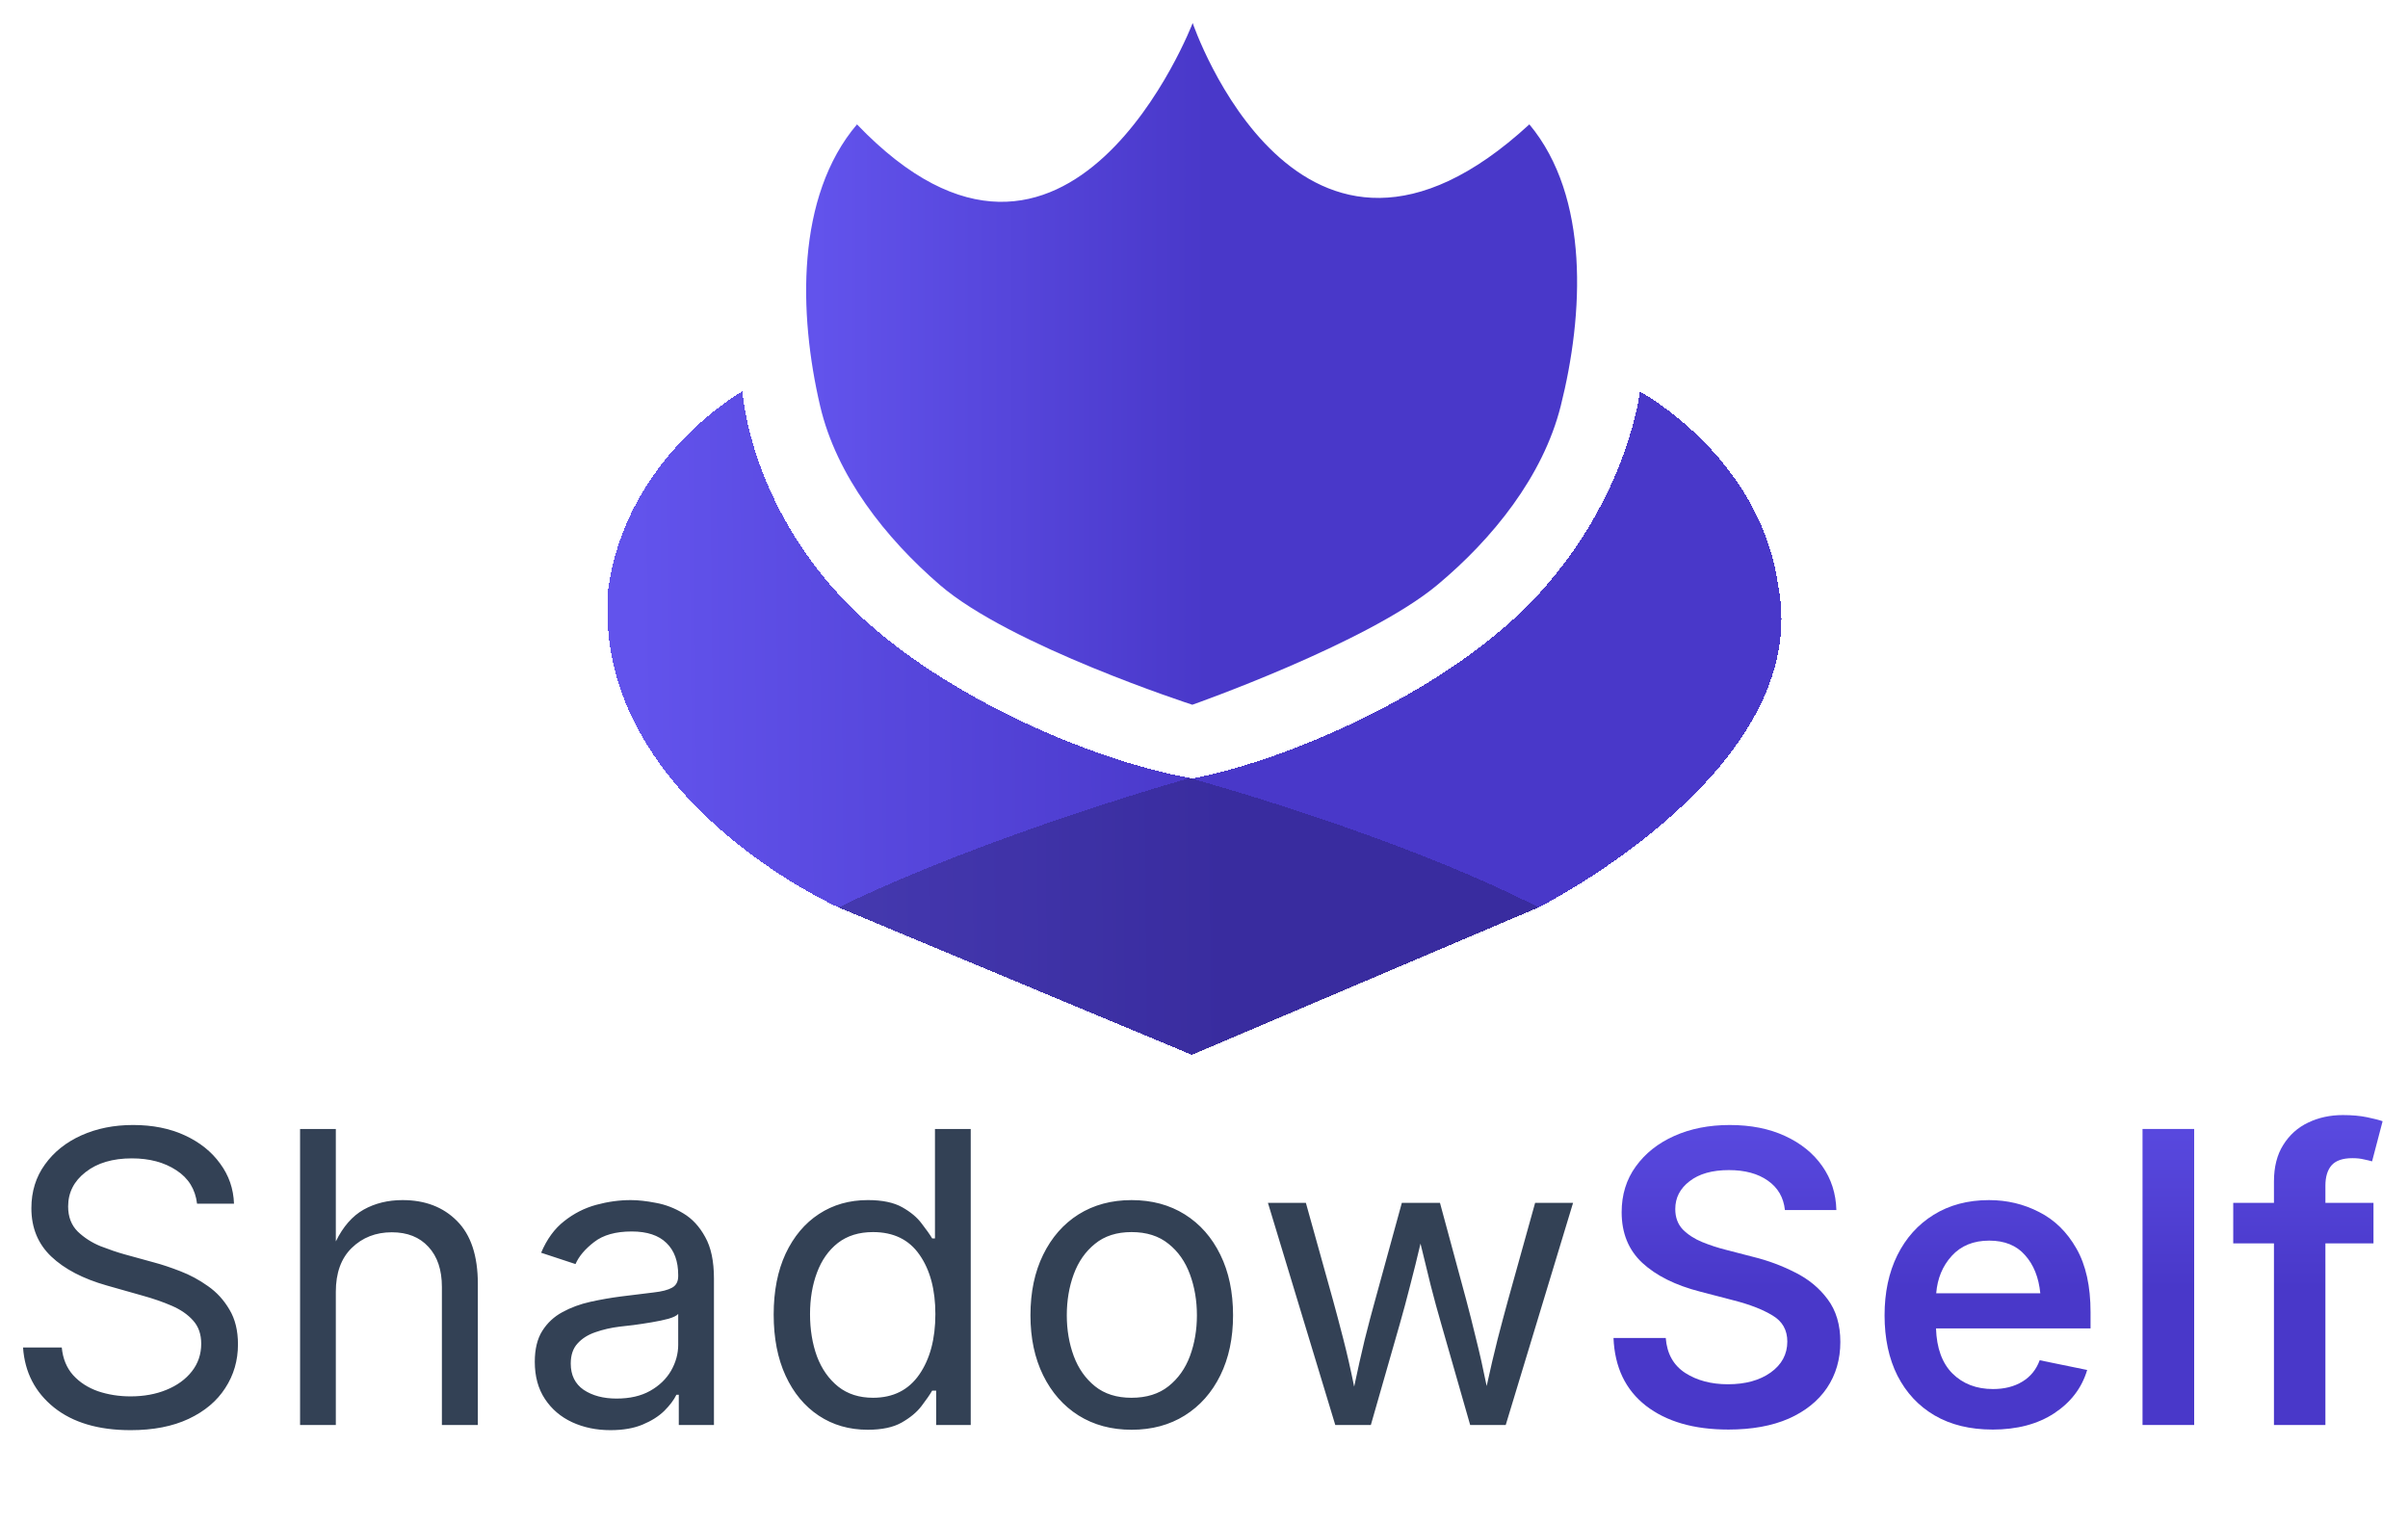
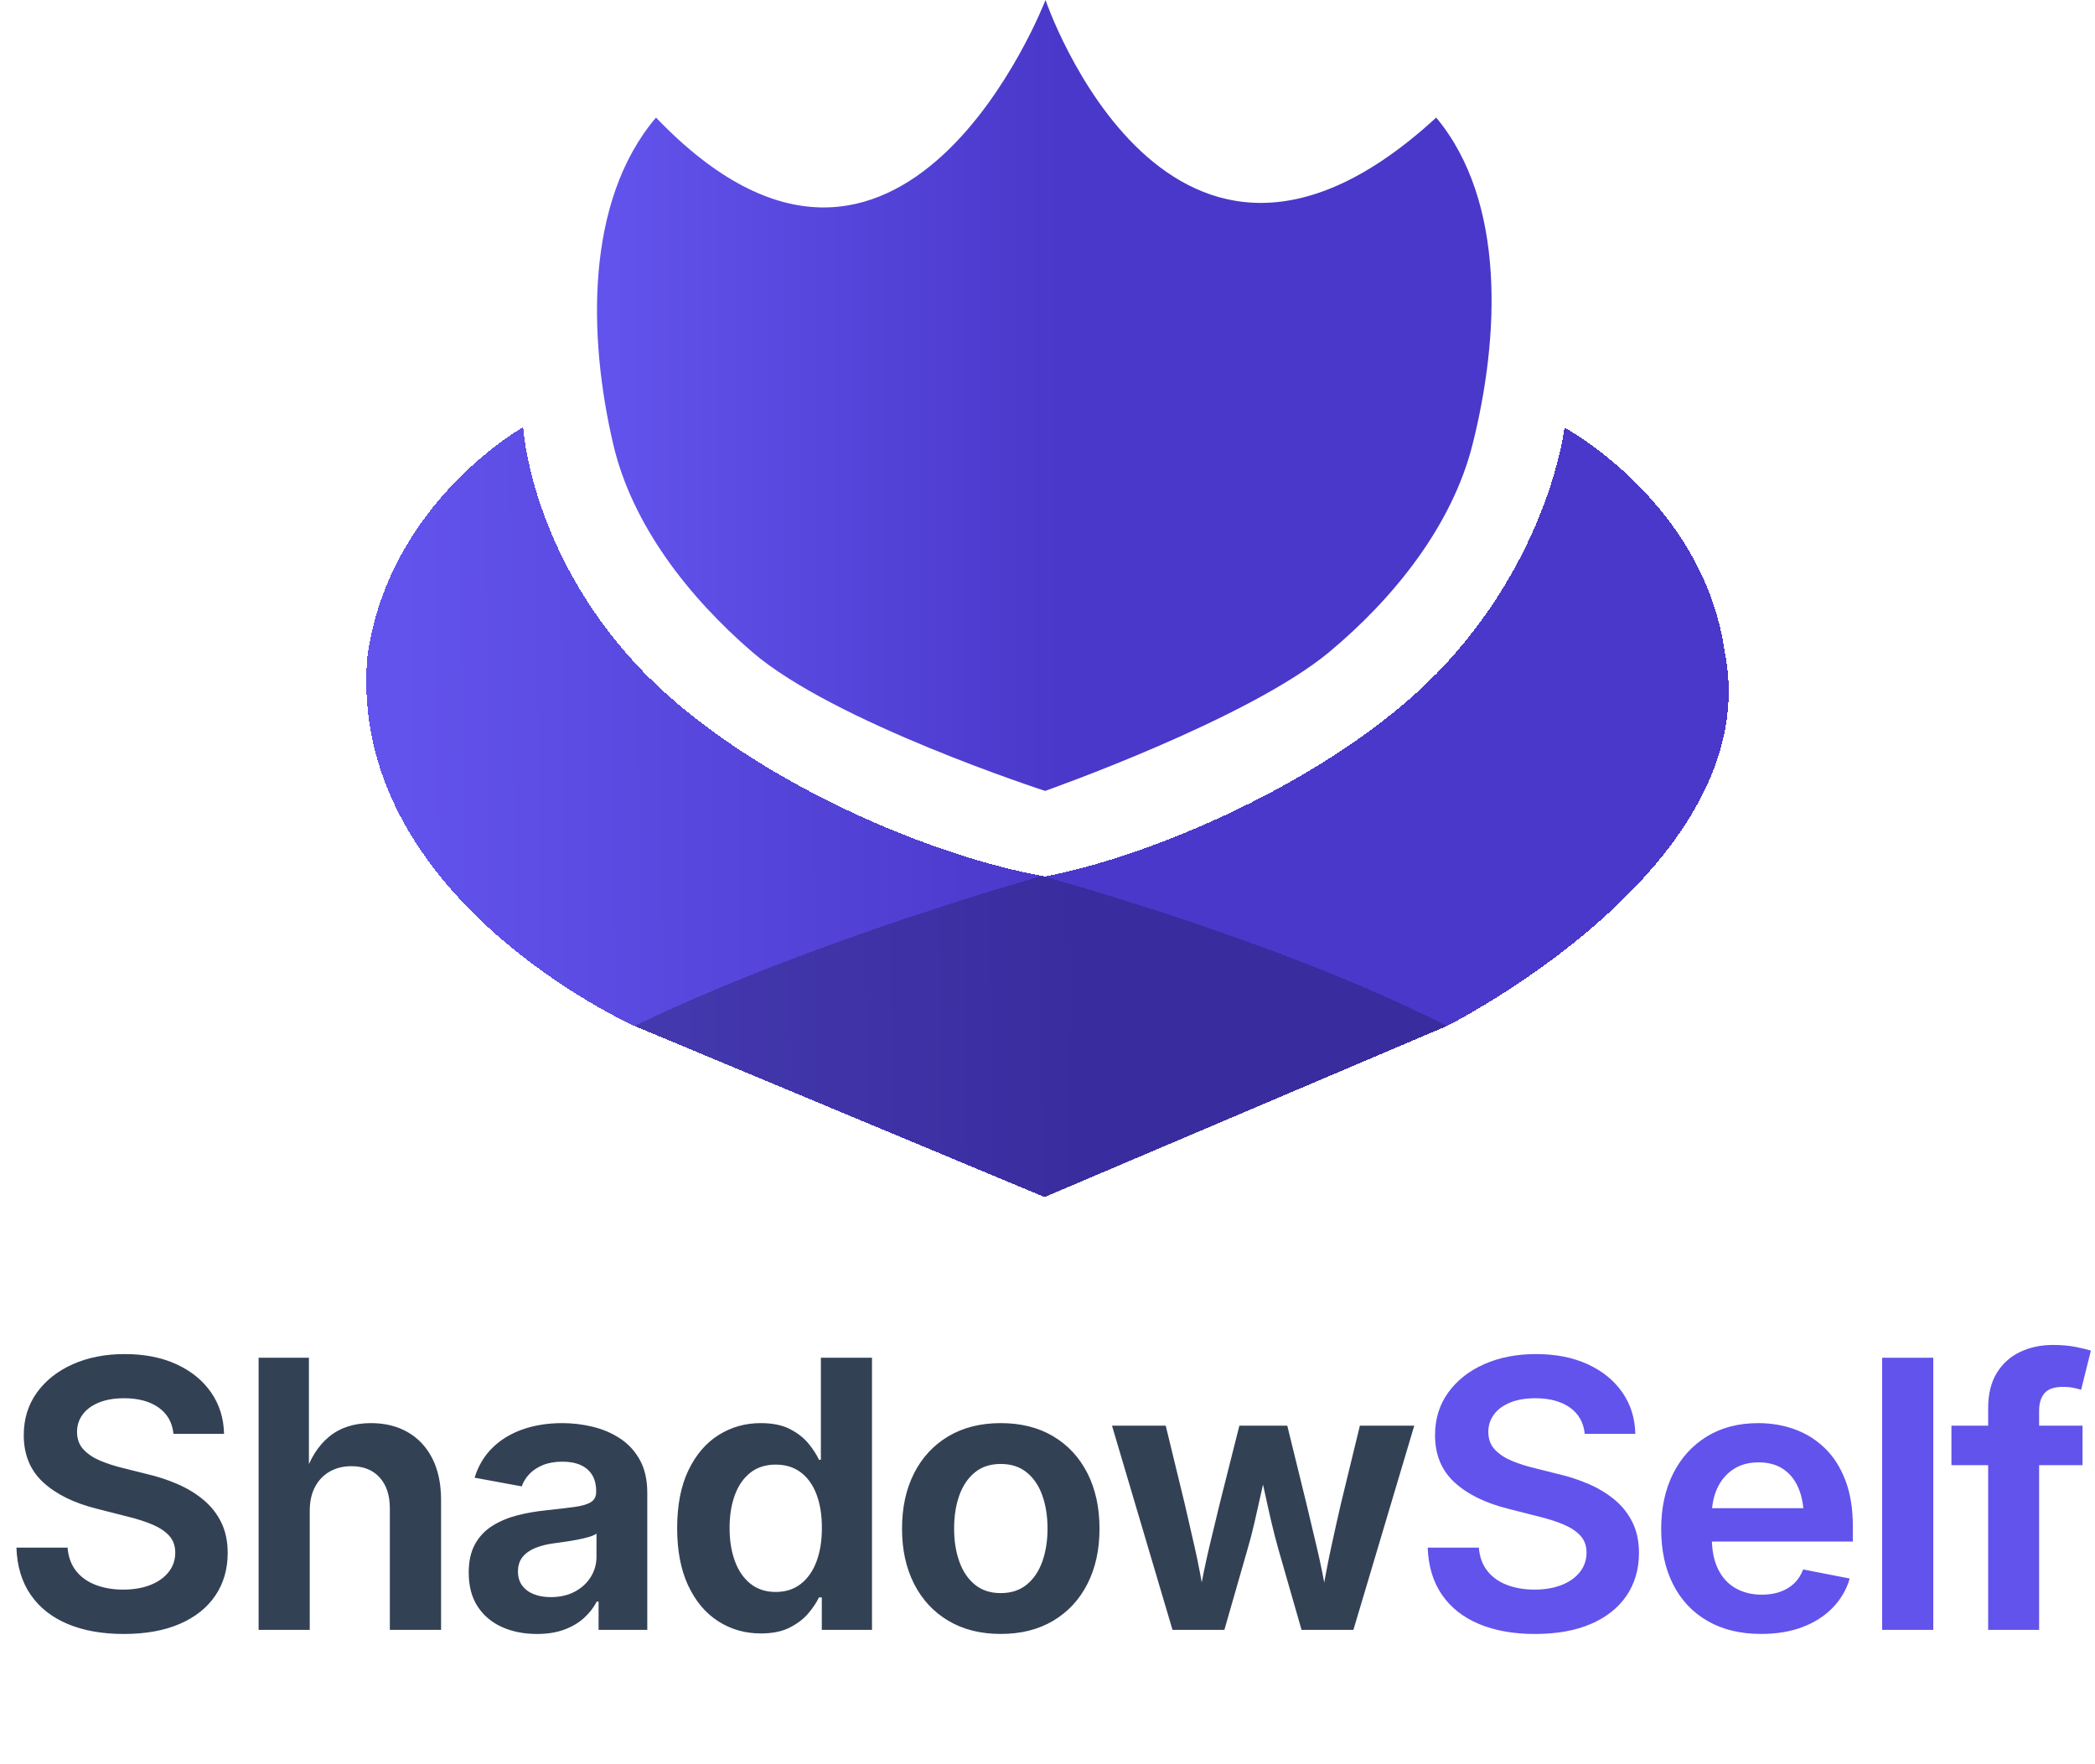
- <svg xmlns="http://www.w3.org/2000/svg" viewBox="2063.3 -1184.579 313.719 198.62">
-   <defs>
-     <linearGradient id="A" gradientUnits="userSpaceOnUse" x1="2176.357" y1="-1161.637" x2="2176.357" y2="-1075.2" />
-     <linearGradient id="B" gradientUnits="userSpaceOnUse">
-       <stop offset="0" stop-color="#6253ec" />
-       <stop offset=".522" stop-color="#4938c9" />
-       <stop offset="1" stop-color="#4938c9" />
-     </linearGradient>
-     <linearGradient id="C" x1="2127.114" y1="-1161.637" x2="2224.575" y2="-1161.637" href="#B" />
-     <linearGradient id="D" x1="2176.357" y1="-1161.637" x2="2176.357" y2="-1075.2" gradientTransform="matrix(-0.009396, -0.999956, 1.679354, 0.00001, 4075.028, 1055.472)" href="#B" />
-     <linearGradient id="E" x1="2218.907" y1="-1050.224" x2="2218.907" y2="-986.279" href="#B" />
-     <linearGradient id="F" x1="2175.6" y1="-1111.246" x2="2175.6" y2="-1075.2" gradientUnits="userSpaceOnUse">
-       <stop offset=".103" stop-color="#15113f" />
-     </linearGradient>
-   </defs>
-   <g transform="translate(42.55 28.021)" stroke-width="0">
-     <path d="M2132.4-1196.4c-7.982 9.403-7.61 24.679-4.8 36.689 2.13 9.104 8.521 17.203 15.6 23.311 9.186 7.927 32.889 15.6 32.889 15.6s22.816-8.02 31.911-15.6c7.2-6 13.774-14.143 16.079-23.291 3.008-11.939 3.801-27.25-4.079-36.709-30 27.6-43.865-13.2-43.865-13.2s-16.135 42-43.735 13.2z" stroke="#000" fill="url(#C)" />
-     <path d="M 2117.484 -1161.637 C 2117.484 -1161.637 2102.4 -1153.2 2100 -1135.929 C 2097.6 -1108.8 2130 -1094.4 2130 -1094.4 L 2176.019 -1075.2 L 2221.2 -1094.4 C 2221.2 -1094.4 2257.2 -1112.4 2252.4 -1136.4 C 2250 -1153.2 2234.4 -1161.6 2234.4 -1161.6 C 2234.4 -1161.6 2232.897 -1148.026 2221.2 -1135.2 C 2209.93 -1122.841 2188.8 -1113.6 2176.089 -1111.2 C 2162.4 -1113.6 2141.334 -1122.826 2130 -1135.2 C 2118.239 -1148.042 2117.484 -1161.637 2117.484 -1161.637 Z" shape-rendering="crispedges" stroke="url(#A)" fill="url(#D)" />
-     <path d="M2175.743-1111.246s-26.036 7.267-45.743 16.846l46.089 19.2 45.111-19.2c-18.686-9.579-45.457-16.846-45.457-16.846z" stroke="#000" shape-rendering="crispedges" fill-opacity=".3" fill="url(#F)" />
-   </g>
-   <path d="M2080.302-998.287q-6.263 0-9.963-2.95-3.701-2.976-4.037-7.815h5.046q.207 2.174 1.475 3.597 1.268 1.397 3.235 2.096 1.993.673 4.244.673 2.614 0 4.684-.854 2.096-.854 3.313-2.407 1.216-1.553 1.216-3.597 0-1.863-1.061-3.028-1.035-1.165-2.769-1.915-1.734-.75-3.804-1.32l-4.658-1.32q-4.658-1.32-7.246-3.778-2.588-2.458-2.588-6.289 0-3.261 1.76-5.693 1.76-2.458 4.762-3.804 3.002-1.346 6.729-1.346 3.804 0 6.729 1.346 2.924 1.346 4.606 3.675 1.708 2.303 1.811 5.228h-4.814q-.336-2.821-2.691-4.348-2.355-1.553-5.797-1.553-3.752 0-6.03 1.786-2.277 1.76-2.277 4.477 0 2.018 1.242 3.261 1.268 1.216 2.976 1.915 1.734.673 3.131 1.061l3.856 1.061q1.553.414 3.416 1.139 1.889.725 3.597 1.941 1.708 1.191 2.795 3.054 1.113 1.837 1.113 4.529 0 3.157-1.656 5.693-1.63 2.536-4.762 4.011-3.131 1.475-7.582 1.475zm26.75-18.012v17.339h-4.658v-38.56h4.658v14.648q1.423-2.899 3.623-4.141 2.226-1.242 5.072-1.242 4.399 0 7.091 2.717 2.717 2.717 2.717 8.204v18.374h-4.684v-17.986q0-3.338-1.76-5.227-1.734-1.889-4.762-1.889-3.131 0-5.228 2.044-2.07 2.019-2.07 5.719zm35.781 18.012q-2.743 0-4.995-1.035-2.226-1.035-3.545-3.028-1.32-1.993-1.32-4.839 0-2.484.983-4.037.983-1.553 2.614-2.433 1.656-.906 3.649-1.346 1.993-.44 4.011-.699 2.588-.336 4.218-.518 1.63-.181 2.407-.621.802-.44.802-1.501v-.155q0-2.691-1.527-4.167-1.527-1.501-4.529-1.501-3.131 0-4.891 1.372-1.76 1.346-2.433 2.873l-4.477-1.475q1.113-2.64 3.002-4.115 1.889-1.501 4.166-2.122 2.277-.621 4.503-.621 1.449 0 3.287.362 1.863.336 3.571 1.371 1.734 1.035 2.847 3.08 1.139 2.019 1.139 5.409v19.073h-4.581v-3.934h-.311q-.492 1.009-1.579 2.096-1.087 1.061-2.821 1.786-1.734.725-4.192.725zm.802-4.115q2.588 0 4.374-1.009 1.786-1.009 2.717-2.614.932-1.63.932-3.39v-4.011q-.285.336-1.242.621-.957.259-2.2.466-1.216.207-2.381.362-1.139.129-1.811.207-1.682.207-3.157.725-1.449.492-2.329 1.475-.88.957-.88 2.614 0 2.251 1.682 3.416 1.708 1.139 4.296 1.139zm32.702 4.063q-3.597 0-6.366-1.837-2.769-1.837-4.322-5.202-1.553-3.364-1.553-7.971 0-4.581 1.553-7.919 1.579-3.364 4.348-5.176 2.769-1.812 6.366-1.812 2.821 0 4.477.932 1.656.932 2.536 2.122.906 1.165 1.372 1.941h.362v-14.259h4.658v38.56h-4.503v-4.477h-.518q-.466.802-1.398 2.019-.906 1.19-2.588 2.148-1.656.932-4.425.932zm.699-4.166q3.934 0 6.03-3.028 2.096-3.028 2.096-7.867 0-4.788-2.07-7.738-2.044-2.95-6.056-2.95-2.743 0-4.581 1.423-1.811 1.423-2.717 3.856-.906 2.407-.906 5.409 0 3.028.906 5.512.932 2.458 2.769 3.933 1.837 1.449 4.529 1.449zm33.685 4.166q-3.934 0-6.91-1.863-2.95-1.863-4.606-5.227-1.656-3.364-1.656-7.816 0-4.529 1.656-7.893 1.656-3.39 4.606-5.253 2.976-1.863 6.91-1.863 3.959 0 6.936 1.863 2.976 1.863 4.632 5.254 1.656 3.364 1.656 7.893 0 4.451-1.656 7.816-1.656 3.364-4.632 5.227-2.976 1.863-6.936 1.863zm0-4.166q2.924 0 4.814-1.501 1.889-1.501 2.795-3.934.906-2.458.906-5.305 0-2.872-.906-5.331-.906-2.484-2.795-3.985-1.889-1.527-4.814-1.527-2.898 0-4.762 1.527-1.863 1.501-2.769 3.96-.906 2.458-.906 5.357 0 2.847.906 5.305.906 2.433 2.769 3.934 1.863 1.501 4.762 1.501zm26.542 3.545l-8.773-28.933h4.943l3.52 12.629q.621 2.251 1.346 5.072.725 2.795 1.423 6.237.699-3.312 1.372-6.107.699-2.795 1.372-5.202l3.468-12.629h4.969l3.416 12.629q.621 2.329 1.294 5.124.699 2.769 1.372 6.107.725-3.312 1.423-6.082.725-2.795 1.372-5.15l3.519-12.629h4.943l-8.773 28.933h-4.632l-3.752-13.095q-.725-2.484-1.398-5.124-.647-2.64-1.32-5.409-.647 2.769-1.346 5.435-.673 2.665-1.372 5.098l-3.752 13.095z" fill="#334155" />
-   <g fill="url(#E)">
-     <path d="M2288.469-998.365q-6.729 0-10.74-3.105-3.985-3.105-4.218-8.825h6.806q.233 3.054 2.536 4.555 2.303 1.475 5.564 1.475 3.416 0 5.564-1.527 2.174-1.553 2.174-4.037 0-2.251-1.915-3.39-1.915-1.165-5.046-1.967l-4.374-1.139q-4.839-1.242-7.557-3.752-2.691-2.51-2.691-6.599 0-3.416 1.837-5.952 1.837-2.562 5.021-3.985 3.183-1.423 7.22-1.423 4.115 0 7.194 1.423 3.106 1.423 4.865 3.934 1.76 2.51 1.837 5.719h-6.703q-.259-2.458-2.226-3.83-1.941-1.372-5.072-1.372-3.261 0-5.124 1.449-1.863 1.423-1.863 3.623 0 1.63.983 2.666 1.009 1.009 2.51 1.63 1.527.621 3.08 1.009l3.597.932q2.847.699 5.435 2.019 2.614 1.294 4.244 3.494 1.656 2.2 1.656 5.564 0 3.39-1.734 5.978-1.734 2.562-4.995 4.011-3.261 1.423-7.867 1.423z" />
-     <path d="M2322.878-998.365q-4.374 0-7.531-1.837-3.131-1.837-4.839-5.176-1.682-3.338-1.682-7.867 0-4.451 1.656-7.815 1.682-3.39 4.736-5.279 3.08-1.915 7.22-1.915 3.52 0 6.521 1.553 3.028 1.527 4.865 4.762 1.837 3.209 1.837 8.281v2.122h-20.134q.129 3.856 2.148 5.875 2.044 2.019 5.279 2.019 2.226 0 3.804-.957 1.604-.957 2.277-2.795l6.185 1.268q-1.035 3.494-4.296 5.642-3.235 2.122-8.048 2.122zm-7.324-17.753h13.561q-.311-3.106-1.993-4.969-1.656-1.889-4.658-1.889-3.08 0-4.891 1.993-1.786 1.967-2.019 4.865z" />
-     <path d="M2349.162-1037.52v38.56h-6.729v-38.56z" />
-     <path d="M2372.521-1027.893v5.279h-6.263v23.653h-6.703v-23.653h-5.305v-5.279h5.305v-2.769q0-2.872 1.216-4.788 1.216-1.941 3.235-2.898 2.044-.983 4.529-.983 1.786 0 3.157.285 1.372.285 2.019.517l-1.372 5.228q-.44-.129-1.087-.259-.621-.155-1.475-.155-1.889 0-2.717.932-.802.932-.802 2.64v2.252z" />
+ <svg xmlns="http://www.w3.org/2000/svg" xmlns:xlink="http://www.w3.org/1999/xlink" viewBox="0 0 235.224 198">
+   <svg x="41.128" y="0" width="152.968" height="134.4" viewBox="2142.423 -1181.58 152.968 134.4">
+     <defs>
+       <linearGradient id="gradient-0-0" gradientUnits="userSpaceOnUse" x1="2175.997" y1="-1209.6" x2="2175.997" y2="-1120.8" gradientTransform="matrix(0, -1.097541, 1.097541, 0, 3454.699, 1226.609)" xlink:href="#gradient-0" />
+       <linearGradient id="gradient-0">
+         <stop offset="0" style="stop-color: rgb(98, 83, 236);" />
+         <stop offset="0.522" style="stop-color: rgb(73, 56, 201);" />
+         <stop offset="1" style="stop-color: rgb(73, 56, 201);" />
+       </linearGradient>
+       <linearGradient id="gradient-0-1" gradientUnits="userSpaceOnUse" x1="2176.357" y1="-1161.637" x2="2176.357" y2="-1075.2" gradientTransform="matrix(-0.009396, -0.999956, 1.679354, 0.00001, 4075.028, 1055.472)" xlink:href="#gradient-0" />
+       <linearGradient id="gradient-3-0" gradientUnits="userSpaceOnUse" x1="2176.357" y1="-1161.637" x2="2176.357" y2="-1075.2" xlink:href="#gradient-3" />
+       <linearGradient id="gradient-1-0" gradientUnits="userSpaceOnUse" x1="2175.6" y1="-1111.246" x2="2175.6" y2="-1075.2" xlink:href="#gradient-1" />
+       <linearGradient id="gradient-1">
+         <stop offset="0.103" style="stop-color: rgb(21, 17, 63);" />
+       </linearGradient>
+     </defs>
+     <g transform="matrix(1, 0, 0, 1, 42.5498, 28.02052)" style="">
+       <path style="stroke: rgb(0, 0, 0); stroke-width: 0px; fill: url('#gradient-0-0');" d="M 2132.4 -1196.4 C 2124.418 -1186.997 2124.79 -1171.721 2127.6 -1159.711 C 2129.73 -1150.607 2136.121 -1142.508 2143.2 -1136.4 C 2152.386 -1128.473 2176.089 -1120.8 2176.089 -1120.8 C 2176.089 -1120.8 2198.905 -1128.82 2208 -1136.4 C 2215.2 -1142.4 2221.774 -1150.543 2224.079 -1159.691 C 2227.087 -1171.63 2227.88 -1186.941 2220 -1196.4 C 2190 -1168.8 2176.135 -1209.6 2176.135 -1209.6 C 2176.135 -1209.6 2160 -1167.6 2132.4 -1196.4 Z" />
+       <path style="shape-rendering: crispedges; stroke-width: 0px; stroke: url('#gradient-3-0'); fill: url('#gradient-0-1');" d="M 2117.484 -1161.637 C 2117.484 -1161.637 2102.4 -1153.2 2100 -1135.929 C 2097.6 -1108.8 2130 -1094.4 2130 -1094.4 L 2176.019 -1075.2 L 2221.2 -1094.4 C 2221.2 -1094.4 2257.2 -1112.4 2252.4 -1136.4 C 2250 -1153.2 2234.4 -1161.6 2234.4 -1161.6 C 2234.4 -1161.6 2232.897 -1148.026 2221.2 -1135.2 C 2209.93 -1122.841 2188.8 -1113.6 2176.089 -1111.2 C 2162.4 -1113.6 2141.334 -1122.826 2130 -1135.2 C 2118.239 -1148.042 2117.484 -1161.637 2117.484 -1161.637 Z" />
+       <path style="stroke: rgb(0, 0, 0); shape-rendering: crispedges; stroke-width: 0px; fill-opacity: 0.3; fill: url('#gradient-1-0');" d="M 2175.743 -1111.246 C 2175.743 -1111.246 2149.707 -1103.979 2130 -1094.4 C 2145.46 -1087.996 2176.089 -1075.2 2176.089 -1075.2 C 2176.089 -1075.2 2205.43 -1087.667 2221.2 -1094.4 C 2202.514 -1103.979 2175.743 -1111.246 2175.743 -1111.246 Z" />
+     </g>
+   </svg>
+   <g transform="translate(0.000 183)">
+     <path fill="#334155" d="M13.889 0.459Q10.283 0.459 7.612 -0.658Q4.942 -1.775 3.448 -3.937Q1.954 -6.099 1.844 -9.235H7.587Q7.714 -7.66 8.548 -6.611Q9.382 -5.563 10.757 -5.042Q12.132 -4.522 13.834 -4.522Q15.573 -4.522 16.887 -5.042Q18.201 -5.562 18.938 -6.502Q19.676 -7.441 19.676 -8.674Q19.676 -9.8 19.021 -10.543Q18.366 -11.285 17.158 -11.806Q15.95 -12.327 14.282 -12.732L10.867 -13.603Q7.019 -14.566 4.843 -16.574Q2.668 -18.582 2.668 -21.866Q2.668 -24.598 4.146 -26.647Q5.623 -28.696 8.182 -29.831Q10.741 -30.967 13.999 -30.967Q17.327 -30.967 19.815 -29.822Q22.303 -28.677 23.702 -26.657Q25.101 -24.637 25.155 -22.015H19.476Q19.283 -23.918 17.809 -24.963Q16.335 -26.008 13.931 -26.008Q12.276 -26.008 11.089 -25.519Q9.902 -25.03 9.276 -24.175Q8.649 -23.32 8.649 -22.226Q8.649 -21.024 9.385 -20.243Q10.122 -19.463 11.282 -18.984Q12.443 -18.505 13.698 -18.198L16.505 -17.495Q18.317 -17.075 19.951 -16.362Q21.586 -15.65 22.851 -14.594Q24.117 -13.539 24.841 -12.068Q25.565 -10.597 25.565 -8.64Q25.565 -5.907 24.18 -3.856Q22.794 -1.805 20.184 -0.673Q17.573 0.459 13.889 0.459ZM34.777 -13.353V0H29.037V-30.557H34.685V-17.232H34.16Q35.086 -20.152 36.941 -21.683Q38.796 -23.215 41.649 -23.215Q44.022 -23.215 45.794 -22.192Q47.566 -21.169 48.545 -19.238Q49.523 -17.307 49.523 -14.579V0H43.772V-13.635Q43.772 -15.856 42.623 -17.117Q41.474 -18.379 39.453 -18.379Q38.099 -18.379 37.04 -17.786Q35.981 -17.193 35.379 -16.072Q34.777 -14.952 34.777 -13.353ZM60.284 0.459Q58.101 0.459 56.364 -0.319Q54.627 -1.098 53.627 -2.631Q52.627 -4.164 52.627 -6.429Q52.627 -8.361 53.342 -9.638Q54.057 -10.914 55.29 -11.686Q56.523 -12.458 58.079 -12.858Q59.635 -13.257 61.318 -13.425Q63.313 -13.637 64.545 -13.808Q65.777 -13.979 66.356 -14.351Q66.936 -14.723 66.936 -15.48V-15.585Q66.936 -16.642 66.499 -17.374Q66.063 -18.105 65.218 -18.495Q64.373 -18.886 63.134 -18.886Q61.881 -18.886 60.952 -18.502Q60.023 -18.119 59.433 -17.493Q58.843 -16.867 58.576 -16.113L53.284 -17.088Q53.916 -19.106 55.312 -20.465Q56.707 -21.824 58.71 -22.52Q60.714 -23.215 63.132 -23.215Q64.862 -23.215 66.559 -22.804Q68.256 -22.393 69.639 -21.481Q71.021 -20.568 71.848 -19.069Q72.676 -17.57 72.676 -15.382V0H67.209V-3.173H67Q66.472 -2.151 65.56 -1.328Q64.648 -0.504 63.339 -0.023Q62.029 0.459 60.284 0.459ZM61.833 -3.678Q63.386 -3.678 64.538 -4.293Q65.69 -4.909 66.331 -5.941Q66.973 -6.974 66.973 -8.211V-10.809Q66.701 -10.607 66.117 -10.433Q65.534 -10.259 64.809 -10.123Q64.084 -9.986 63.384 -9.887Q62.683 -9.788 62.169 -9.718Q61.002 -9.563 60.092 -9.191Q59.183 -8.818 58.67 -8.179Q58.157 -7.539 58.157 -6.549Q58.157 -5.609 58.634 -4.971Q59.111 -4.332 59.937 -4.005Q60.764 -3.678 61.833 -3.678ZM85.427 0.4Q82.761 0.4 80.626 -0.978Q78.492 -2.355 77.261 -4.994Q76.031 -7.632 76.031 -11.421Q76.031 -15.291 77.295 -17.919Q78.559 -20.547 80.688 -21.881Q82.818 -23.215 85.401 -23.215Q87.396 -23.215 88.695 -22.546Q89.994 -21.877 90.775 -20.921Q91.556 -19.964 91.953 -19.1H92.167V-30.557H97.907V0H92.271V-3.649H91.953Q91.538 -2.774 90.741 -1.839Q89.943 -0.903 88.653 -0.252Q87.363 0.4 85.427 0.4ZM87.097 -4.258Q88.755 -4.258 89.914 -5.162Q91.072 -6.065 91.677 -7.681Q92.281 -9.297 92.281 -11.443Q92.281 -13.608 91.683 -15.2Q91.084 -16.793 89.925 -17.675Q88.766 -18.556 87.097 -18.556Q85.394 -18.556 84.239 -17.641Q83.084 -16.725 82.5 -15.121Q81.916 -13.518 81.916 -11.443Q81.916 -9.367 82.505 -7.741Q83.095 -6.114 84.256 -5.186Q85.416 -4.258 87.097 -4.258ZM112.363 0.455Q108.969 0.455 106.478 -1.026Q103.986 -2.507 102.632 -5.168Q101.278 -7.83 101.278 -11.357Q101.278 -14.918 102.632 -17.585Q103.986 -20.252 106.478 -21.734Q108.969 -23.215 112.363 -23.215Q115.768 -23.215 118.256 -21.734Q120.743 -20.252 122.097 -17.585Q123.451 -14.918 123.451 -11.357Q123.451 -7.83 122.097 -5.168Q120.743 -2.507 118.256 -1.026Q115.768 0.455 112.363 0.455ZM112.363 -4.129Q114.117 -4.129 115.287 -5.088Q116.456 -6.047 117.035 -7.689Q117.615 -9.332 117.615 -11.376Q117.615 -13.44 117.035 -15.08Q116.456 -16.72 115.287 -17.675Q114.117 -18.63 112.363 -18.63Q110.61 -18.63 109.448 -17.675Q108.285 -16.72 107.705 -15.086Q107.126 -13.451 107.126 -11.376Q107.126 -9.332 107.705 -7.689Q108.285 -6.047 109.448 -5.088Q110.61 -4.129 112.363 -4.129ZM131.649 0 124.854 -22.928H130.885L133.009 -14.193Q133.528 -11.958 134.133 -9.295Q134.739 -6.631 135.264 -3.387H134.573Q135.123 -6.552 135.759 -9.226Q136.395 -11.9 136.953 -14.193L139.156 -22.928H144.533L146.678 -14.193Q147.215 -11.924 147.85 -9.261Q148.484 -6.597 149.035 -3.387H148.351Q148.878 -6.575 149.455 -9.238Q150.032 -11.902 150.562 -14.193L152.686 -22.928H158.791L151.958 0H146.137L143.523 -9.103Q143.137 -10.461 142.757 -12.079Q142.377 -13.696 142.018 -15.377Q141.658 -17.058 141.283 -18.566H142.325Q141.97 -17.07 141.6 -15.383Q141.231 -13.696 140.855 -12.067Q140.48 -10.438 140.084 -9.103L137.471 0Z" />
+     <path fill="#6253ec" d="M172.345 0.459Q168.739 0.459 166.069 -0.658Q163.399 -1.775 161.905 -3.937Q160.411 -6.099 160.3 -9.235H166.043Q166.17 -7.66 167.005 -6.611Q167.839 -5.563 169.214 -5.042Q170.589 -4.522 172.29 -4.522Q174.029 -4.522 175.343 -5.042Q176.657 -5.562 177.395 -6.502Q178.133 -7.441 178.133 -8.674Q178.133 -9.8 177.477 -10.543Q176.822 -11.285 175.614 -11.806Q174.406 -12.327 172.738 -12.732L169.323 -13.603Q165.475 -14.566 163.3 -16.574Q161.124 -18.582 161.124 -21.866Q161.124 -24.598 162.602 -26.647Q164.08 -28.696 166.638 -29.831Q169.197 -30.967 172.455 -30.967Q175.783 -30.967 178.271 -29.822Q180.76 -28.677 182.158 -26.657Q183.557 -24.637 183.611 -22.015H177.933Q177.74 -23.918 176.266 -24.963Q174.792 -26.008 172.387 -26.008Q170.732 -26.008 169.545 -25.519Q168.359 -25.03 167.732 -24.175Q167.106 -23.32 167.106 -22.226Q167.106 -21.024 167.842 -20.243Q168.578 -19.463 169.739 -18.984Q170.899 -18.505 172.155 -18.198L174.961 -17.495Q176.773 -17.075 178.407 -16.362Q180.042 -15.65 181.308 -14.594Q182.574 -13.539 183.297 -12.068Q184.021 -10.597 184.021 -8.64Q184.021 -5.907 182.636 -3.856Q181.251 -1.805 178.64 -0.673Q176.029 0.459 172.345 0.459ZM197.741 0.455Q194.262 0.455 191.742 -0.989Q189.221 -2.433 187.868 -5.079Q186.515 -7.724 186.515 -11.335Q186.515 -14.871 187.856 -17.544Q189.197 -20.217 191.649 -21.716Q194.101 -23.215 197.412 -23.215Q199.588 -23.215 201.51 -22.518Q203.431 -21.82 204.9 -20.394Q206.369 -18.968 207.202 -16.783Q208.036 -14.597 208.036 -11.613V-9.918H189.036V-13.662H205.207L202.525 -12.606Q202.525 -14.474 201.951 -15.868Q201.377 -17.261 200.25 -18.035Q199.123 -18.808 197.449 -18.808Q195.775 -18.808 194.602 -18.023Q193.43 -17.239 192.817 -15.913Q192.204 -14.587 192.204 -12.933V-10.317Q192.204 -8.236 192.906 -6.813Q193.608 -5.389 194.879 -4.671Q196.15 -3.952 197.826 -3.952Q198.949 -3.952 199.867 -4.272Q200.786 -4.593 201.447 -5.225Q202.108 -5.858 202.456 -6.787L207.685 -5.766Q207.134 -3.895 205.779 -2.495Q204.425 -1.095 202.391 -0.32Q200.358 0.455 197.741 0.455ZM217.066 -30.557V0H211.326V-30.557ZM233.826 -22.928V-18.496H219.104V-22.928ZM223.228 0V-24.904Q223.228 -27.271 224.194 -28.844Q225.159 -30.417 226.813 -31.205Q228.467 -31.992 230.507 -31.992Q231.939 -31.992 233.082 -31.763Q234.225 -31.534 234.764 -31.358L233.665 -26.964Q233.304 -27.075 232.787 -27.18Q232.27 -27.285 231.63 -27.285Q230.177 -27.285 229.563 -26.584Q228.95 -25.883 228.95 -24.6V0Z" />
  </g>
</svg>
